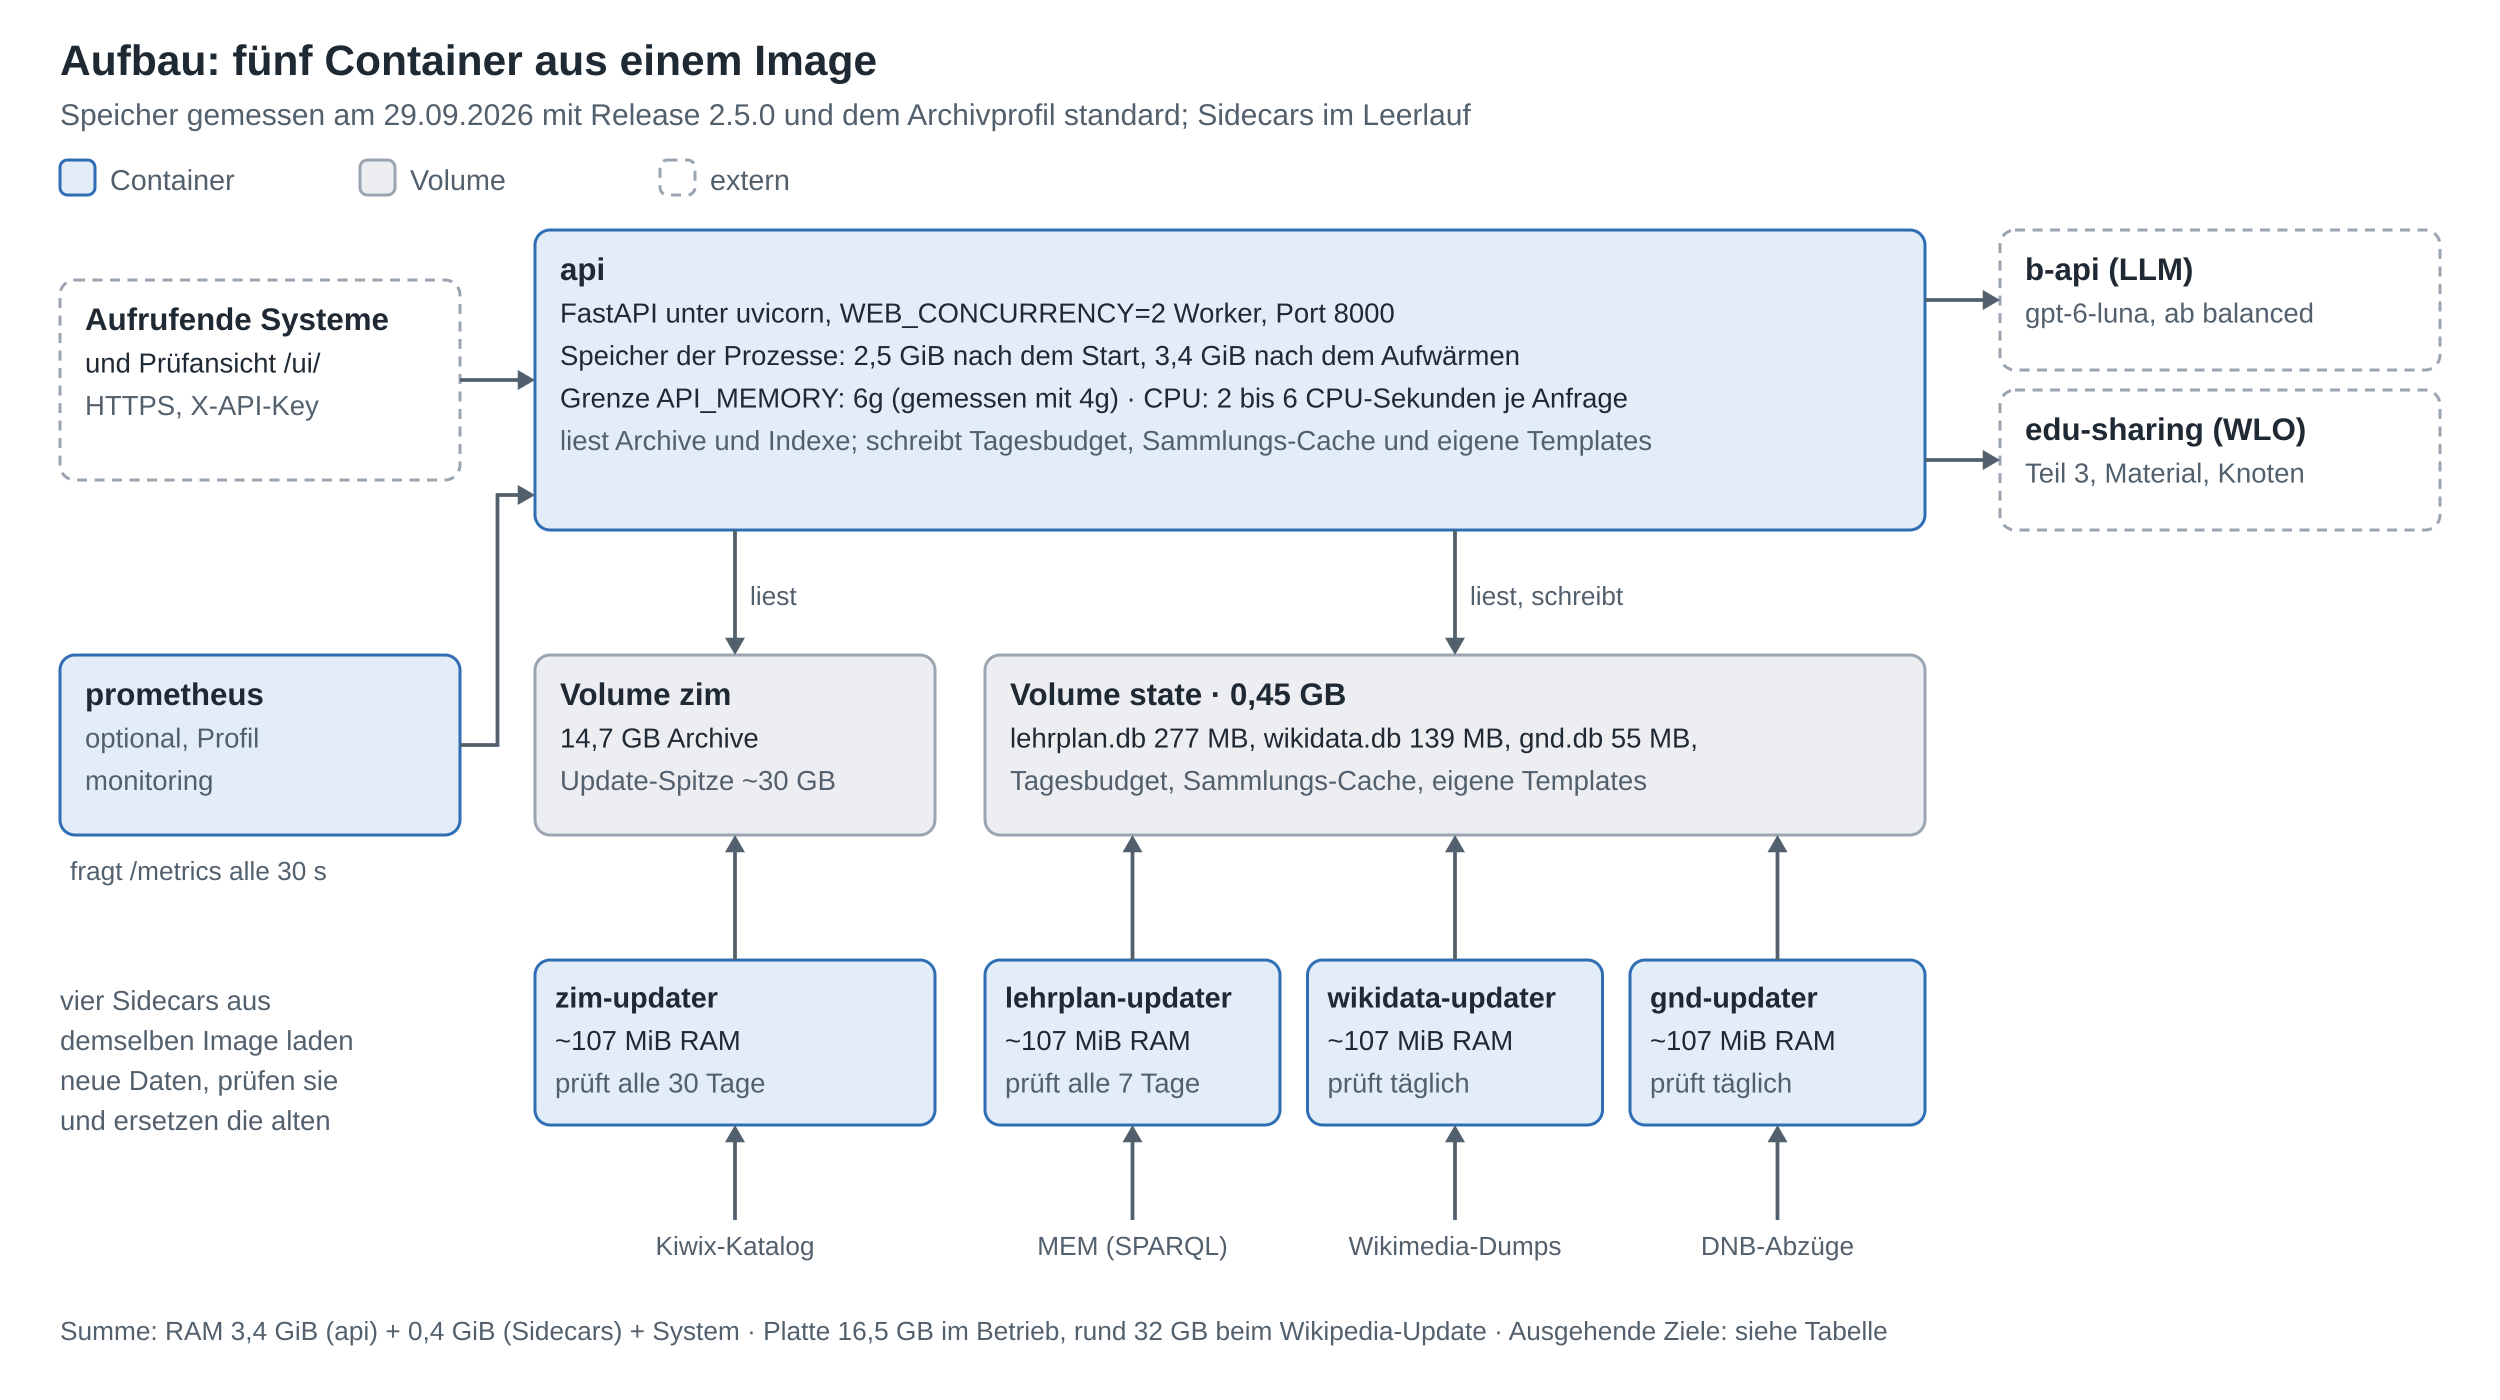
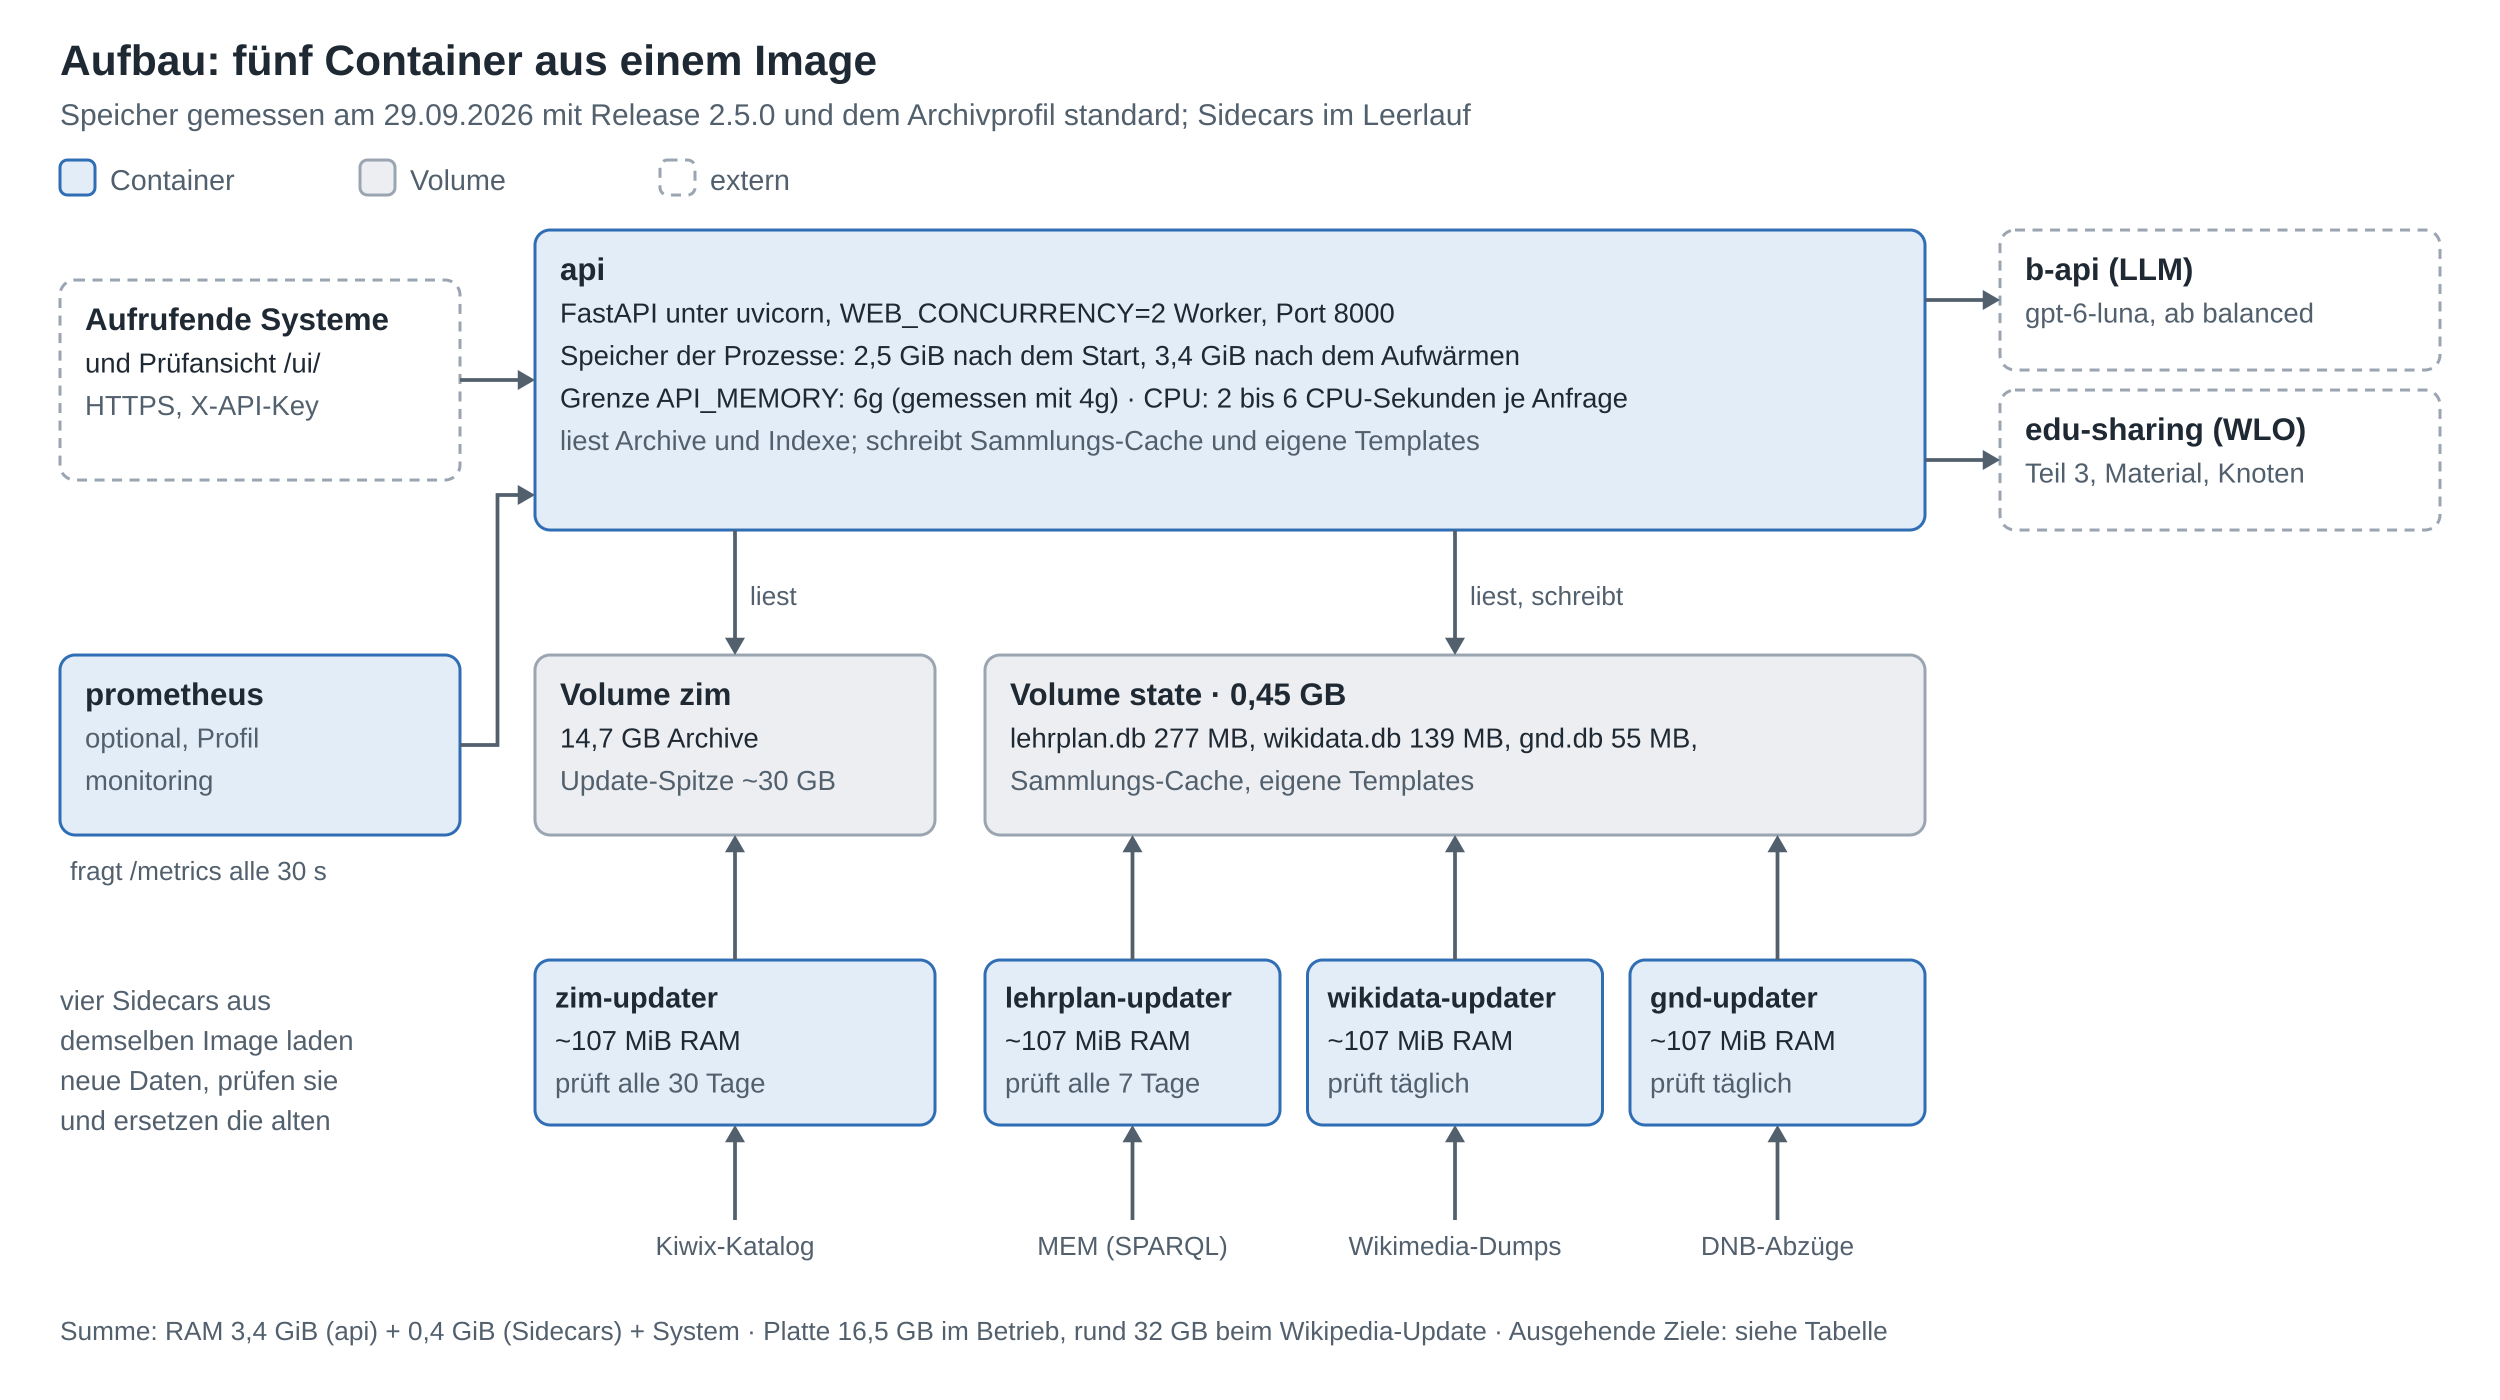
<svg xmlns="http://www.w3.org/2000/svg" width="1000" height="560" viewBox="0 0 1000 560" font-family="Segoe UI, Helvetica Neue, Arial, sans-serif" role="img" aria-label="Aufbau: fünf Container aus einem Image">
  <rect width="1000" height="560" fill="#ffffff" />
  <text x="24.0" y="30.0" font-size="17" fill="#1f2933" text-anchor="start" font-weight="600">Aufbau: fünf Container aus einem Image</text>
  <text x="24.0" y="50.0" font-size="12" fill="#52606d" text-anchor="start" font-weight="normal">Speicher gemessen am 29.09.2026 mit Release 2.5.0 und dem Archivprofil standard; Sidecars im Leerlauf</text>
  <rect x="24.0" y="64.0" width="14.0" height="14.0" rx="3" fill="#e3edf8" stroke="#2f6db5" stroke-width="1.2" />
  <text x="44.0" y="76.0" font-size="11.5" fill="#52606d" text-anchor="start" font-weight="normal">Container</text>
  <rect x="144.0" y="64.0" width="14.0" height="14.0" rx="3" fill="#eceef1" stroke="#9aa5b1" stroke-width="1.2" />
  <text x="164.0" y="76.0" font-size="11.5" fill="#52606d" text-anchor="start" font-weight="normal">Volume</text>
  <rect x="264.0" y="64.0" width="14.0" height="14.0" rx="3" fill="#ffffff" stroke="#9aa5b1" stroke-width="1.2" stroke-dasharray="4 3" />
  <text x="284.0" y="76.0" font-size="11.5" fill="#52606d" text-anchor="start" font-weight="normal">extern</text>
  <rect x="24.0" y="112.0" width="160.0" height="80.0" rx="6" fill="#ffffff" stroke="#9aa5b1" stroke-width="1.2" stroke-dasharray="4 3" />
  <text x="34.0" y="132.0" font-size="12.5" fill="#1f2933" text-anchor="start" font-weight="600">Aufrufende Systeme</text>
  <text x="34.0" y="149.0" font-size="11" fill="#1f2933" text-anchor="start" font-weight="normal">und Prüfansicht /ui/</text>
  <text x="34.0" y="166.0" font-size="11" fill="#52606d" text-anchor="start" font-weight="normal">HTTPS, X-API-Key</text>
  <rect x="214.0" y="92.0" width="556.0" height="120.0" rx="6" fill="#e3edf8" stroke="#2f6db5" stroke-width="1.2" />
  <text x="224.0" y="112.0" font-size="12.5" fill="#1f2933" text-anchor="start" font-weight="600">api</text>
  <text x="224.0" y="129.0" font-size="11" fill="#1f2933" text-anchor="start" font-weight="normal">FastAPI unter uvicorn, WEB_CONCURRENCY=2 Worker, Port 8000</text>
  <text x="224.0" y="146.0" font-size="11" fill="#1f2933" text-anchor="start" font-weight="normal">Speicher der Prozesse: 2,5 GiB nach dem Start, 3,4 GiB nach dem Aufwärmen</text>
  <text x="224.0" y="163.0" font-size="11" fill="#1f2933" text-anchor="start" font-weight="normal">Grenze API_MEMORY: 6g (gemessen mit 4g) · CPU: 2 bis 6 CPU-Sekunden je Anfrage</text>
-   <text x="224.0" y="180.0" font-size="11" fill="#52606d" text-anchor="start" font-weight="normal">liest Archive und Indexe; schreibt Tagesbudget, Sammlungs-Cache und eigene Templates</text>
+   <text x="224.0" y="180.0" font-size="11" fill="#52606d" text-anchor="start" font-weight="normal">liest Archive und Indexe; schreibt Sammlungs-Cache und eigene Templates</text>
  <rect x="800.0" y="92.0" width="176.0" height="56.0" rx="6" fill="#ffffff" stroke="#9aa5b1" stroke-width="1.2" stroke-dasharray="4 3" />
  <text x="810.0" y="112.0" font-size="12.5" fill="#1f2933" text-anchor="start" font-weight="600">b-api (LLM)</text>
  <text x="810.0" y="129.0" font-size="11" fill="#52606d" text-anchor="start" font-weight="normal">gpt-6-luna, ab balanced</text>
  <rect x="800.0" y="156.0" width="176.0" height="56.0" rx="6" fill="#ffffff" stroke="#9aa5b1" stroke-width="1.2" stroke-dasharray="4 3" />
  <text x="810.0" y="176.0" font-size="12.5" fill="#1f2933" text-anchor="start" font-weight="600">edu-sharing (WLO)</text>
  <text x="810.0" y="193.0" font-size="11" fill="#52606d" text-anchor="start" font-weight="normal">Teil 3, Material, Knoten</text>
  <polyline points="184.0,152.0 208.0,152.0" fill="none" stroke="#52606d" stroke-width="1.5" />
  <polygon points="214.0,152.0 207.1,156.0 207.1,148.0" fill="#52606d" />
  <polyline points="770.0,120.0 794.0,120.0" fill="none" stroke="#52606d" stroke-width="1.5" />
  <polygon points="800.0,120.0 793.1,124.0 793.1,116.0" fill="#52606d" />
  <polyline points="770.0,184.0 794.0,184.0" fill="none" stroke="#52606d" stroke-width="1.5" />
  <polygon points="800.0,184.0 793.1,188.0 793.1,180.0" fill="#52606d" />
  <rect x="24.0" y="262.0" width="160.0" height="72.0" rx="6" fill="#e3edf8" stroke="#2f6db5" stroke-width="1.2" />
  <text x="34.0" y="282.0" font-size="12.5" fill="#1f2933" text-anchor="start" font-weight="600">prometheus</text>
  <text x="34.0" y="299.0" font-size="11" fill="#52606d" text-anchor="start" font-weight="normal">optional, Profil</text>
  <text x="34.0" y="316.0" font-size="11" fill="#52606d" text-anchor="start" font-weight="normal">monitoring</text>
  <polyline points="184.0,298.0 199.0,298.0 199.0,198.0 208.0,198.0" fill="none" stroke="#52606d" stroke-width="1.5" />
  <polygon points="214.0,198.0 207.1,202.0 207.1,194.0" fill="#52606d" />
  <text x="28.0" y="352.0" font-size="10.5" fill="#52606d" text-anchor="start" font-weight="normal">fragt /metrics alle 30 s</text>
  <rect x="214.0" y="262.0" width="160.0" height="72.0" rx="6" fill="#eceef1" stroke="#9aa5b1" stroke-width="1.2" />
  <text x="224.0" y="282.0" font-size="12.5" fill="#1f2933" text-anchor="start" font-weight="600">Volume zim</text>
  <text x="224.0" y="299.0" font-size="11" fill="#1f2933" text-anchor="start" font-weight="normal">14,7 GB Archive</text>
  <text x="224.0" y="316.0" font-size="11" fill="#52606d" text-anchor="start" font-weight="normal">Update-Spitze ~30 GB</text>
  <rect x="394.0" y="262.0" width="376.0" height="72.0" rx="6" fill="#eceef1" stroke="#9aa5b1" stroke-width="1.2" />
  <text x="404.0" y="282.0" font-size="12.5" fill="#1f2933" text-anchor="start" font-weight="600">Volume state · 0,45 GB</text>
  <text x="404.0" y="299.0" font-size="11" fill="#1f2933" text-anchor="start" font-weight="normal">lehrplan.db 277 MB, wikidata.db 139 MB, gnd.db 55 MB,</text>
-   <text x="404.0" y="316.0" font-size="11" fill="#52606d" text-anchor="start" font-weight="normal">Tagesbudget, Sammlungs-Cache, eigene Templates</text>
+   <text x="404.0" y="316.0" font-size="11" fill="#52606d" text-anchor="start" font-weight="normal">Sammlungs-Cache, eigene Templates</text>
  <polyline points="294.0,212.0 294.0,256.0" fill="none" stroke="#52606d" stroke-width="1.5" />
  <polygon points="294.0,262.0 290.0,255.1 298.0,255.1" fill="#52606d" />
  <polyline points="582.0,212.0 582.0,256.0" fill="none" stroke="#52606d" stroke-width="1.5" />
  <polygon points="582.0,262.0 578.0,255.1 586.0,255.1" fill="#52606d" />
  <text x="300.0" y="242.0" font-size="10.5" fill="#52606d" text-anchor="start" font-weight="normal">liest</text>
  <text x="588.0" y="242.0" font-size="10.5" fill="#52606d" text-anchor="start" font-weight="normal">liest, schreibt</text>
  <rect x="214.0" y="384.0" width="160.0" height="66.0" rx="6" fill="#e3edf8" stroke="#2f6db5" stroke-width="1.2" />
  <text x="222.0" y="403.0" font-size="11.5" fill="#1f2933" text-anchor="start" font-weight="600">zim-updater</text>
  <text x="222.0" y="420.0" font-size="11" fill="#1f2933" text-anchor="start" font-weight="normal">~107 MiB RAM</text>
  <text x="222.0" y="437.0" font-size="11" fill="#52606d" text-anchor="start" font-weight="normal">prüft alle 30 Tage</text>
  <polyline points="294.0,384.0 294.0,340.0" fill="none" stroke="#52606d" stroke-width="1.5" />
  <polygon points="294.0,334.0 298.0,340.9 290.0,340.9" fill="#52606d" />
  <polyline points="294.0,488.0 294.0,456.0" fill="none" stroke="#52606d" stroke-width="1.5" />
  <polygon points="294.0,450.0 298.0,456.9 290.0,456.9" fill="#52606d" />
  <text x="294.0" y="502.0" font-size="10.5" fill="#52606d" text-anchor="middle" font-weight="normal">Kiwix-Katalog</text>
  <rect x="394.0" y="384.0" width="118.0" height="66.0" rx="6" fill="#e3edf8" stroke="#2f6db5" stroke-width="1.2" />
  <text x="402.0" y="403.0" font-size="11.5" fill="#1f2933" text-anchor="start" font-weight="600">lehrplan-updater</text>
  <text x="402.0" y="420.0" font-size="11" fill="#1f2933" text-anchor="start" font-weight="normal">~107 MiB RAM</text>
  <text x="402.0" y="437.0" font-size="11" fill="#52606d" text-anchor="start" font-weight="normal">prüft alle 7 Tage</text>
  <polyline points="453.0,384.0 453.0,340.0" fill="none" stroke="#52606d" stroke-width="1.5" />
  <polygon points="453.0,334.0 457.0,340.9 449.0,340.9" fill="#52606d" />
  <polyline points="453.0,488.0 453.0,456.0" fill="none" stroke="#52606d" stroke-width="1.5" />
  <polygon points="453.0,450.0 457.0,456.9 449.0,456.9" fill="#52606d" />
  <text x="453.0" y="502.0" font-size="10.5" fill="#52606d" text-anchor="middle" font-weight="normal">MEM (SPARQL)</text>
  <rect x="523.0" y="384.0" width="118.0" height="66.0" rx="6" fill="#e3edf8" stroke="#2f6db5" stroke-width="1.2" />
  <text x="531.0" y="403.0" font-size="11.5" fill="#1f2933" text-anchor="start" font-weight="600">wikidata-updater</text>
  <text x="531.0" y="420.0" font-size="11" fill="#1f2933" text-anchor="start" font-weight="normal">~107 MiB RAM</text>
  <text x="531.0" y="437.0" font-size="11" fill="#52606d" text-anchor="start" font-weight="normal">prüft täglich</text>
  <polyline points="582.0,384.0 582.0,340.0" fill="none" stroke="#52606d" stroke-width="1.5" />
  <polygon points="582.0,334.0 586.0,340.9 578.0,340.9" fill="#52606d" />
  <polyline points="582.0,488.0 582.0,456.0" fill="none" stroke="#52606d" stroke-width="1.5" />
  <polygon points="582.0,450.0 586.0,456.9 578.0,456.9" fill="#52606d" />
  <text x="582.0" y="502.0" font-size="10.5" fill="#52606d" text-anchor="middle" font-weight="normal">Wikimedia-Dumps</text>
  <rect x="652.0" y="384.0" width="118.0" height="66.0" rx="6" fill="#e3edf8" stroke="#2f6db5" stroke-width="1.2" />
  <text x="660.0" y="403.0" font-size="11.5" fill="#1f2933" text-anchor="start" font-weight="600">gnd-updater</text>
  <text x="660.0" y="420.0" font-size="11" fill="#1f2933" text-anchor="start" font-weight="normal">~107 MiB RAM</text>
  <text x="660.0" y="437.0" font-size="11" fill="#52606d" text-anchor="start" font-weight="normal">prüft täglich</text>
  <polyline points="711.0,384.0 711.0,340.0" fill="none" stroke="#52606d" stroke-width="1.5" />
  <polygon points="711.0,334.0 715.0,340.9 707.0,340.9" fill="#52606d" />
  <polyline points="711.0,488.0 711.0,456.0" fill="none" stroke="#52606d" stroke-width="1.5" />
  <polygon points="711.0,450.0 715.0,456.9 707.0,456.9" fill="#52606d" />
  <text x="711.0" y="502.0" font-size="10.5" fill="#52606d" text-anchor="middle" font-weight="normal">DNB-Abzüge</text>
  <text x="24.0" y="404.0" font-size="11" fill="#52606d" text-anchor="start" font-weight="normal">vier Sidecars aus</text>
  <text x="24.0" y="420.0" font-size="11" fill="#52606d" text-anchor="start" font-weight="normal">demselben Image laden</text>
  <text x="24.0" y="436.0" font-size="11" fill="#52606d" text-anchor="start" font-weight="normal">neue Daten, prüfen sie</text>
  <text x="24.0" y="452.0" font-size="11" fill="#52606d" text-anchor="start" font-weight="normal">und ersetzen die alten</text>
  <text x="24.0" y="536.0" font-size="10.5" fill="#52606d" text-anchor="start" font-weight="normal">Summe: RAM 3,4 GiB (api) + 0,4 GiB (Sidecars) + System · Platte 16,5 GB im Betrieb, rund 32 GB beim Wikipedia-Update · Ausgehende Ziele: siehe Tabelle</text>
</svg>
